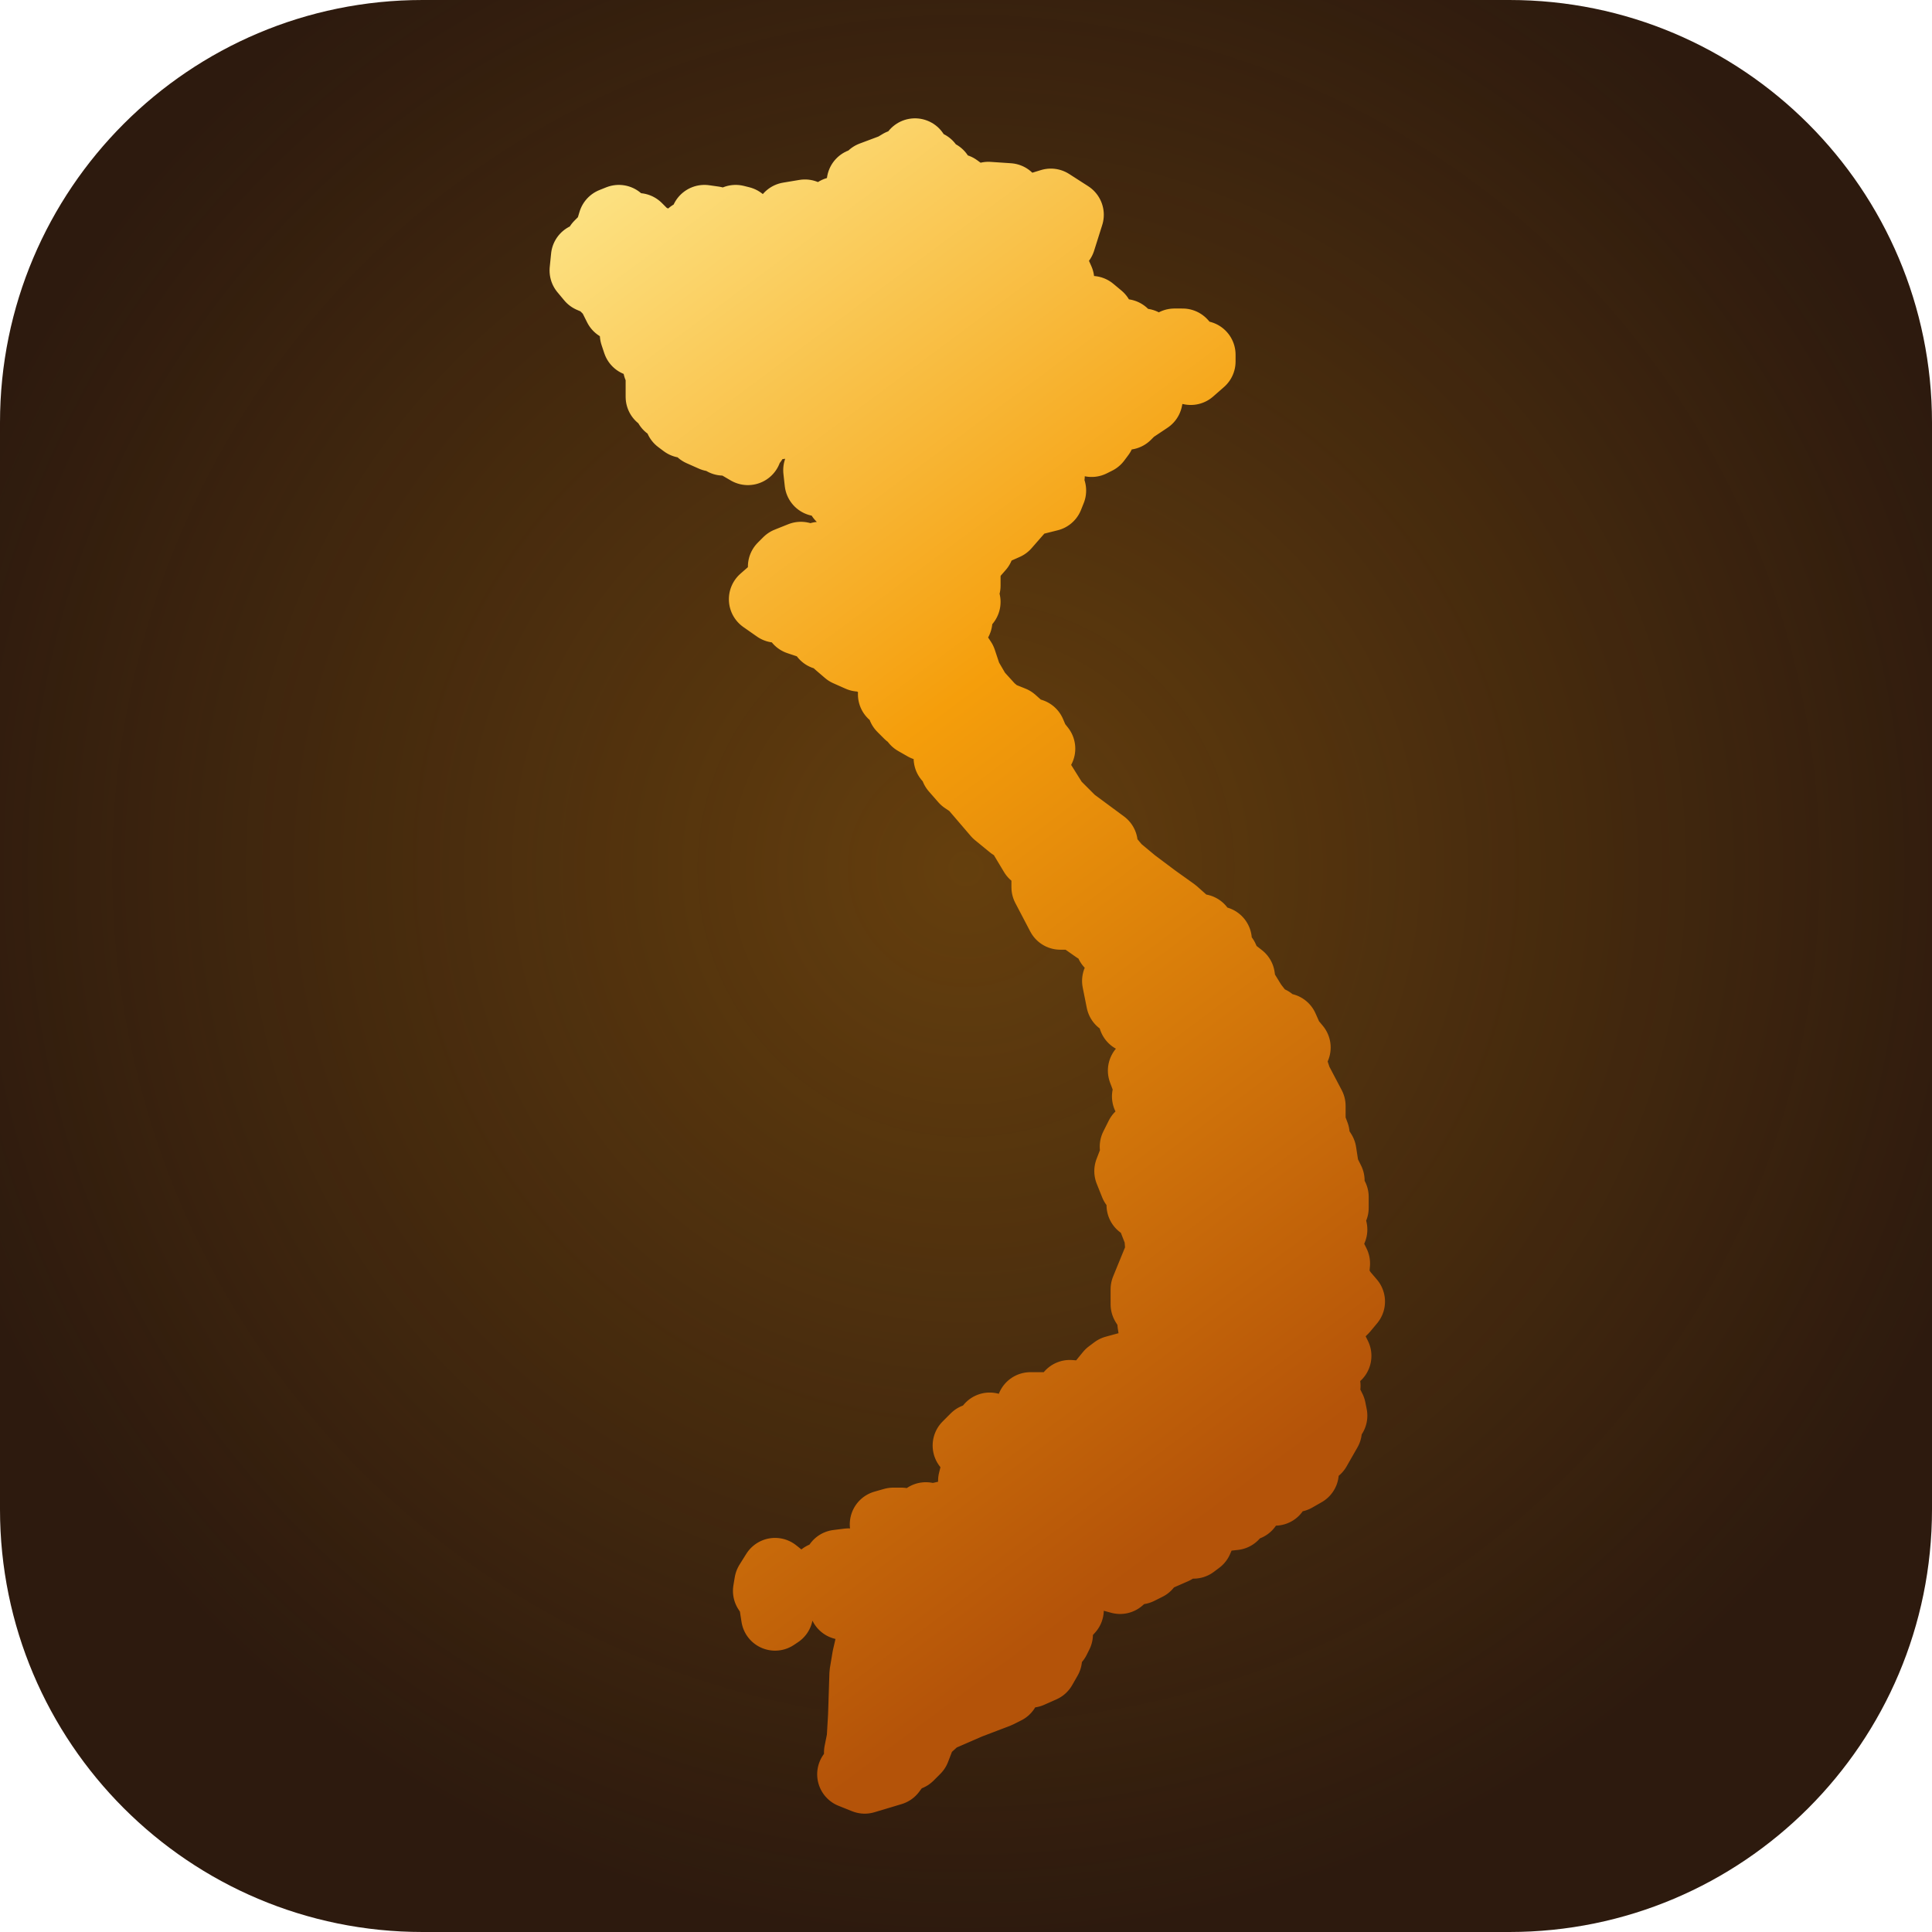
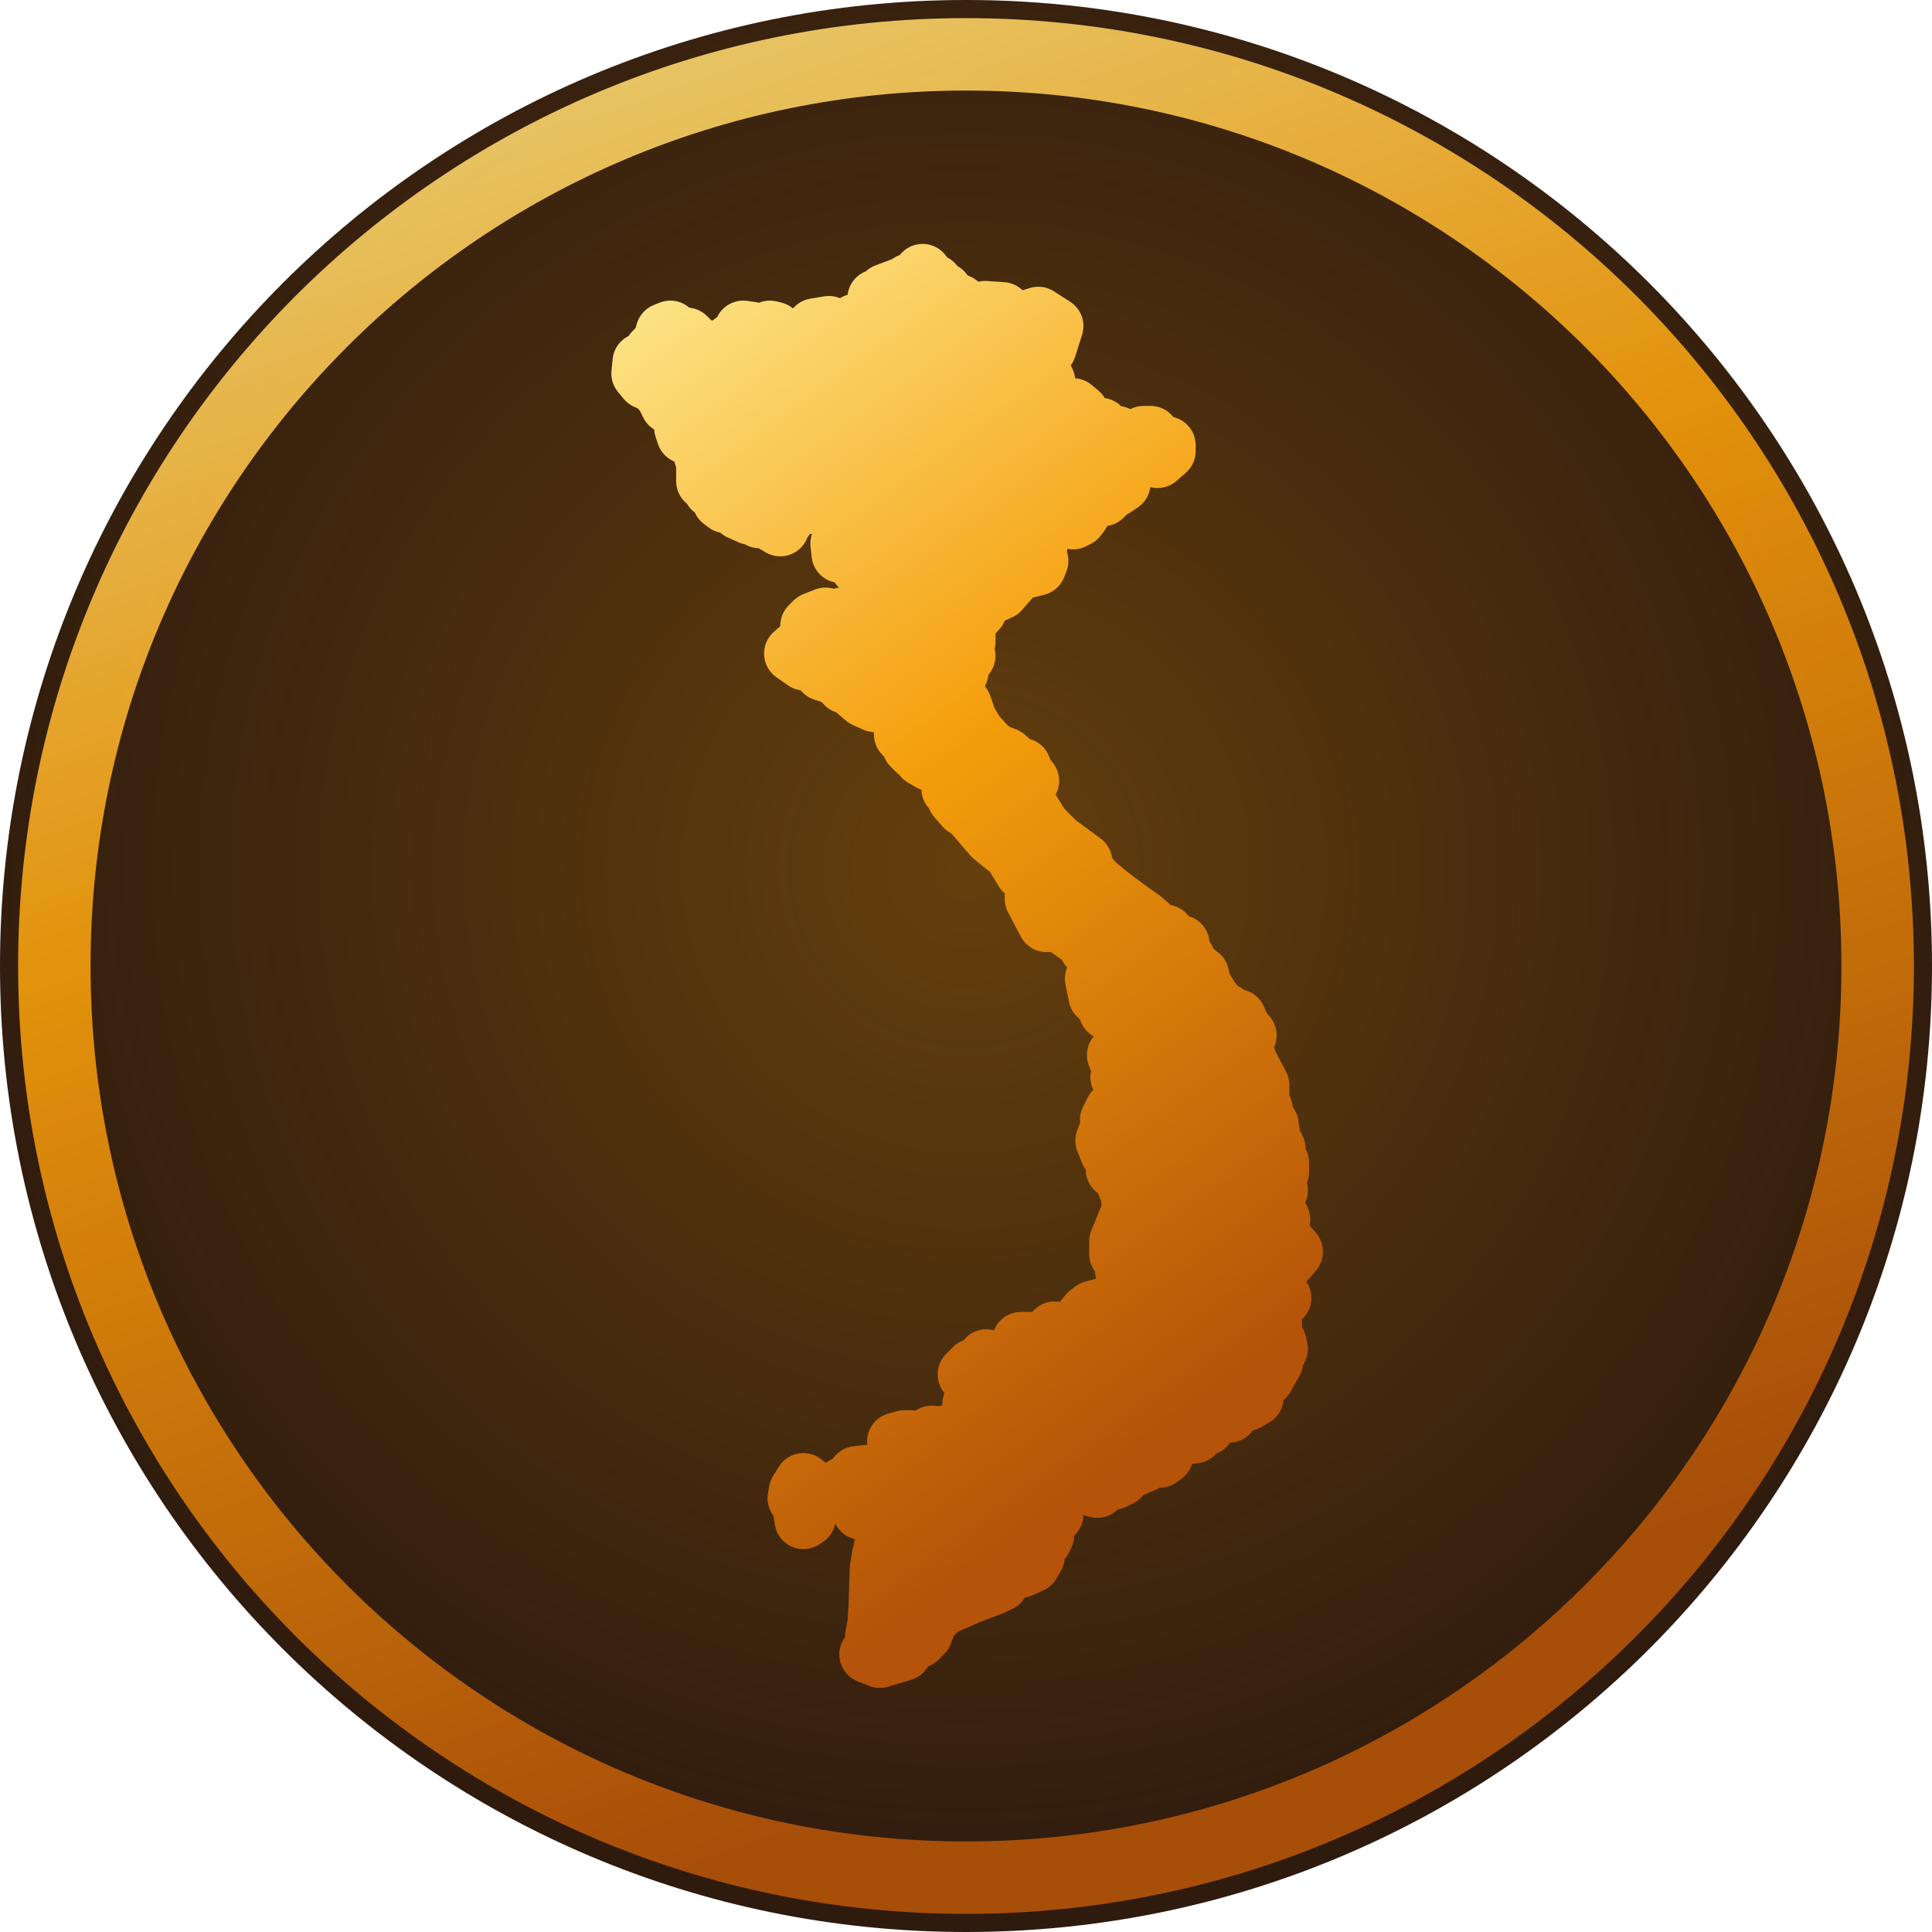
<svg xmlns="http://www.w3.org/2000/svg" viewBox="0 0 64 64" width="64" height="64">
  <defs>
    <radialGradient id="h" cx="50%" cy="45%" r="55%">
      <stop offset="0%" stop-color="#F59E0B" stop-opacity=".28" />
      <stop offset="100%" stop-color="#F59E0B" stop-opacity="0" />
    </radialGradient>
    <linearGradient id="g" x1="0" y1="0" x2=".35" y2="1">
      <stop offset="0%" stop-color="#FDE68A" />
      <stop offset="45%" stop-color="#F59E0B" />
      <stop offset="100%" stop-color="#B45309" />
    </linearGradient>
  </defs>
-   <rect width="64" height="64" rx="14" fill="#2D1A0E" />
-   <rect width="64" height="64" rx="14" fill="url(#h)" />
-   <g transform="translate(19.06 5.00) scale(0.45)">
+   <circle cx="32" cy="32" r="32" fill="#2D1A0E" />
+   <circle cx="32" cy="32" r="32" fill="url(#h)" />
+   <circle cx="32" cy="32" r="30.2" fill="none" stroke="url(#g)" stroke-width="2.4" opacity=".9" />
+   <g transform="translate(20.98 9.00) scale(0.3833)">
    <path d="M15.0,107.7L15.2,106.8L15.4,106.3L15.2,105.0L14.7,104.6L14.2,105.4L14.1,106.0L14.5,106.6L14.7,107.9ZM21.2,112.1L21.1,115.2L21.0,116.9L20.8,117.9L20.9,119.2L20.3,119.5L21.3,119.9L23.3,119.3L23.9,118.5L24.6,118.2L25.1,117.7L25.6,116.4L26.7,115.4L29.0,114.4L31.1,113.6L31.7,113.3L31.9,112.5L32.4,112.3L32.6,111.6L33.5,112.1L34.4,111.7L34.8,111.0L34.7,110.4L35.4,109.6L35.6,109.2L35.4,108.5L36.4,107.4L36.2,106.7L36.4,106.5L36.4,105.2L36.7,105.2L36.8,105.4L37.8,105.1L37.8,104.7L38.4,104.5L39.0,104.9L40.1,105.2L40.9,104.5L41.5,104.5L42.1,104.2L42.5,103.7L44.1,103.0L44.5,102.6L45.5,102.6L45.9,102.3L46.5,100.9L47.6,100.6L48.5,100.5L48.8,99.9L49.5,99.8L49.9,99.0L50.3,98.7L51.5,98.7L51.7,97.9L52.5,97.5L53.0,97.7L53.7,97.3L53.7,96.0L53.9,95.5L54.6,95.6L55.4,94.2L55.1,93.8L55.1,93.2L55.8,93.1L55.7,92.6L55.1,91.4L55.3,90.9L55.1,90.1L55.1,88.9L56.1,88.7L55.9,88.3L55.5,88.0L55.1,87.0L55.4,86.5L56.6,85.3L57.1,84.7L56.5,84.0L55.9,83.0L56.0,81.9L55.3,80.5L55.8,79.4L55.4,78.6L55.3,78.0L55.9,77.8L55.9,77.0L55.5,76.4L55.6,75.8L55.2,75.0L55.0,73.7L54.5,72.9L54.5,72.4L54.2,71.6L54.2,71.3L54.2,70.3L53.2,68.4L52.8,67.2L52.8,66.4L53.1,66.0L52.6,65.4L52.2,64.5L51.6,64.7L51.2,64.0L50.6,63.7L49.9,62.8L49.1,61.5L49.0,60.8L48.1,60.1L47.8,59.4L47.3,59.2L46.8,58.7L47.0,58.3L47.2,58.2L47.3,58.2L47.3,58.1L46.5,57.9L46.0,57.2L45.7,57.2L45.0,56.8L44.1,56.0L42.7,55.0L41.1,53.8L39.9,52.8L38.9,51.6L38.9,51.0L36.6,49.3L35.3,48.0L34.3,46.4L33.9,45.6L33.8,44.7L34.3,44.0L33.9,43.5L33.6,42.8L33.1,42.7L32.2,41.9L31.2,41.5L30.6,41.0L29.6,39.9L28.9,38.7L28.5,37.5L27.9,36.6L27.5,36.4L27.3,35.5L27.6,34.9L28.2,34.6L28.3,33.8L28.8,33.2L28.6,32.3L28.8,32.0L28.8,30.9L29.1,30.0L29.8,29.2L30.0,28.0L30.5,27.7L30.8,28.0L31.7,27.6L33.1,26.0L33.7,25.8L34.9,25.5L35.1,25.0L34.8,24.5L35.0,23.9L34.8,23.0L35.4,22.5L35.9,21.9L36.4,21.6L36.3,21.0L37.0,21.1L37.1,20.7L37.2,20.2L38.0,19.7L38.5,19.7L39.3,20.0L40.0,19.4L40.6,19.5L41.0,19.1L42.2,18.3L42.3,17.8L41.9,17.0L42.8,17.0L43.3,16.3L43.9,16.1L44.2,15.6L44.7,15.7L45.3,16.2L46.1,15.5L46.1,15.0L45.5,15.0L44.7,14.1L44.1,14.1L43.4,14.5L41.9,14.6L41.8,14.1L40.9,14.5L40.8,14.0L40.4,13.4L40.0,13.7L39.6,13.6L38.7,12.9L38.1,12.7L38.6,12.2L38.0,11.7L37.8,12.0L37.1,11.5L36.6,11.5L36.3,11.2L35.6,11.3L35.8,10.5L35.5,9.8L35.7,9.5L35.3,8.6L34.6,8.5L34.7,7.9L34.6,7.6L35.0,6.4L35.8,6.6L36.4,4.7L35.0,3.8L33.7,4.2L32.5,4.3L31.9,3.4L30.4,3.3L30.3,3.6L29.3,3.8L29.2,3.5L28.1,2.7L26.9,2.6L26.9,2.3L26.8,1.7L26.4,1.6L26.0,1.0L25.4,0.7L25.0,0.1L24.3,1.1L23.9,0.9L23.4,1.2L21.8,1.8L21.5,2.2L21.0,2.3L21.5,3.7L20.8,4.0L20.6,4.4L20.0,4.7L19.2,4.4L18.8,4.9L17.4,5.6L16.8,5.1L16.9,4.6L15.7,4.8L15.1,5.5L14.9,7.1L14.5,7.2L13.4,6.3L13.0,5.7L12.2,5.1L11.8,5.0L11.4,5.6L11.5,5.9L11.1,6.5L10.4,5.6L10.2,5.1L9.5,5.0L9.2,5.8L8.5,6.1L8.4,6.8L7.2,7.7L6.4,7.4L6.0,6.6L5.3,6.3L4.6,5.6L3.6,5.5L3.2,5.0L2.7,5.2L2.4,6.2L1.7,6.9L1.1,7.9L0.7,7.8L0.6,8.8L1.1,9.4L1.8,9.7L2.6,10.5L3.1,11.5L3.9,11.9L4.4,13.0L4.3,13.5L4.5,14.1L4.9,14.1L5.6,13.4L6.9,13.7L6.9,14.6L6.0,15.9L6.2,16.3L6.2,18.1L6.6,18.3L6.8,18.8L7.3,18.9L7.6,19.8L8.0,20.1L8.7,20.2L9.2,20.7L10.1,21.1L10.6,20.8L10.9,21.4L11.5,21.4L12.7,22.1L12.7,21.5L13.1,21.4L13.2,20.6L14.0,20.2L15.0,20.2L15.2,19.8L15.7,19.6L16.9,20.0L17.6,20.8L19.0,21.6L19.7,22.2L19.4,22.6L19.0,22.6L18.5,23.3L17.8,23.5L17.9,24.4L18.4,24.5L19.5,24.0L19.5,25.5L20.8,25.9L21.4,26.3L21.9,26.3L22.3,27.0L21.9,27.5L21.3,28.1L21.3,29.1L20.4,29.5L19.9,29.9L19.8,30.5L18.8,30.6L18.3,30.3L18.0,29.8L17.4,30.0L16.6,29.8L15.6,30.2L15.2,30.6L15.6,31.4L15.3,32.2L14.6,32.3L13.8,33.0L14.8,33.7L15.3,33.6L16.2,34.0L16.4,34.6L17.9,35.1L18.3,35.7L18.9,35.7L19.3,36.3L20.0,36.9L20.9,37.3L21.9,37.3L22.1,37.7L23.0,37.8L24.0,38.5L24.0,38.8L23.6,38.8L23.3,40.0L23.9,40.5L24.0,41.0L24.5,41.5L25.1,41.6L25.0,42.0L25.7,42.4L26.1,42.0L26.4,42.1L26.7,42.7L27.5,43.7L27.4,44.7L27.8,45.1L27.9,45.5L28.6,46.3L29.2,46.7L31.0,48.8L32.1,49.7L32.7,49.4L32.8,50.3L33.7,51.8L34.3,52.0L34.6,52.3L34.6,54.2L35.7,56.3L36.3,56.3L36.7,55.4L37.1,55.5L37.3,56.6L38.3,57.3L38.7,57.3L39.3,57.7L39.3,58.4L40.0,58.6L40.7,59.3L41.6,59.1L41.7,59.6L41.2,60.7L40.6,60.7L39.8,61.1L40.1,62.6L40.7,62.9L41.0,63.9L42.1,64.0L42.2,64.6L42.9,64.5L42.7,64.8L42.9,66.0L42.6,66.3L42.9,66.7L42.6,67.6L41.7,67.7L42.0,68.5L42.6,69.0L42.0,69.6L42.4,70.1L42.2,71.5L41.9,72.7L41.5,72.5L41.1,73.3L41.2,73.8L40.7,75.1L41.1,76.1L41.6,76.1L41.6,76.6L41.7,77.1L41.6,77.6L42.2,78.0L42.9,79.8L43.0,81.1L42.8,81.6L41.9,83.8L41.9,84.9L42.4,85.7L42.4,86.3L42.6,87.6L42.3,89.3L41.5,89.8L41.3,90.1L40.8,89.4L39.7,89.7L39.3,90.0L38.4,91.1L37.6,91.6L36.4,91.5L35.8,92.4L33.5,92.4L33.9,93.2L33.5,94.1L33.8,94.8L33.2,94.6L32.6,94.7L32.4,94.4L31.1,94.2L30.5,93.9L29.9,95.0L29.4,94.7L28.8,95.3L29.4,95.9L29.5,96.7L29.2,97.9L31.1,99.6L31.5,99.4L31.9,100.4L31.4,100.9L31.7,101.5L30.8,101.7L30.1,101.1L29.5,101.5L28.6,100.0L27.7,100.3L26.4,100.6L25.8,100.5L25.2,101.3L24.0,100.9L23.4,100.9L22.7,101.1L23.3,102.4L22.2,103.1L21.5,104.1L20.6,104.1L20.1,103.9L19.3,104.0L19.0,104.7L18.2,104.9L19.3,106.3L19.7,107.1L20.5,106.4L21.1,106.8L21.7,107.6L22.5,107.5L23.1,108.3L23.0,108.7L22.2,109.5L21.7,109.6L21.4,110.9ZM46.3,58.3L46.5,58.3L46.6,58.3L46.7,58.3L46.7,58.3L47.0,58.1L47.2,58.2L47.3,58.1L47.1,58.1L47.0,58.1L46.7,58.3L46.7,58.3L46.6,58.3L46.5,58.3ZM44.4,59.3L44.9,58.2L45.1,58.1L44.9,58.2ZM37.7,20.4L37.7,21.1L38.0,21.5L38.4,21.3L38.7,20.9L38.3,20.5Z" fill="url(#g)" stroke="url(#g)" stroke-width="5" stroke-linejoin="round" />
  </g>
</svg>
